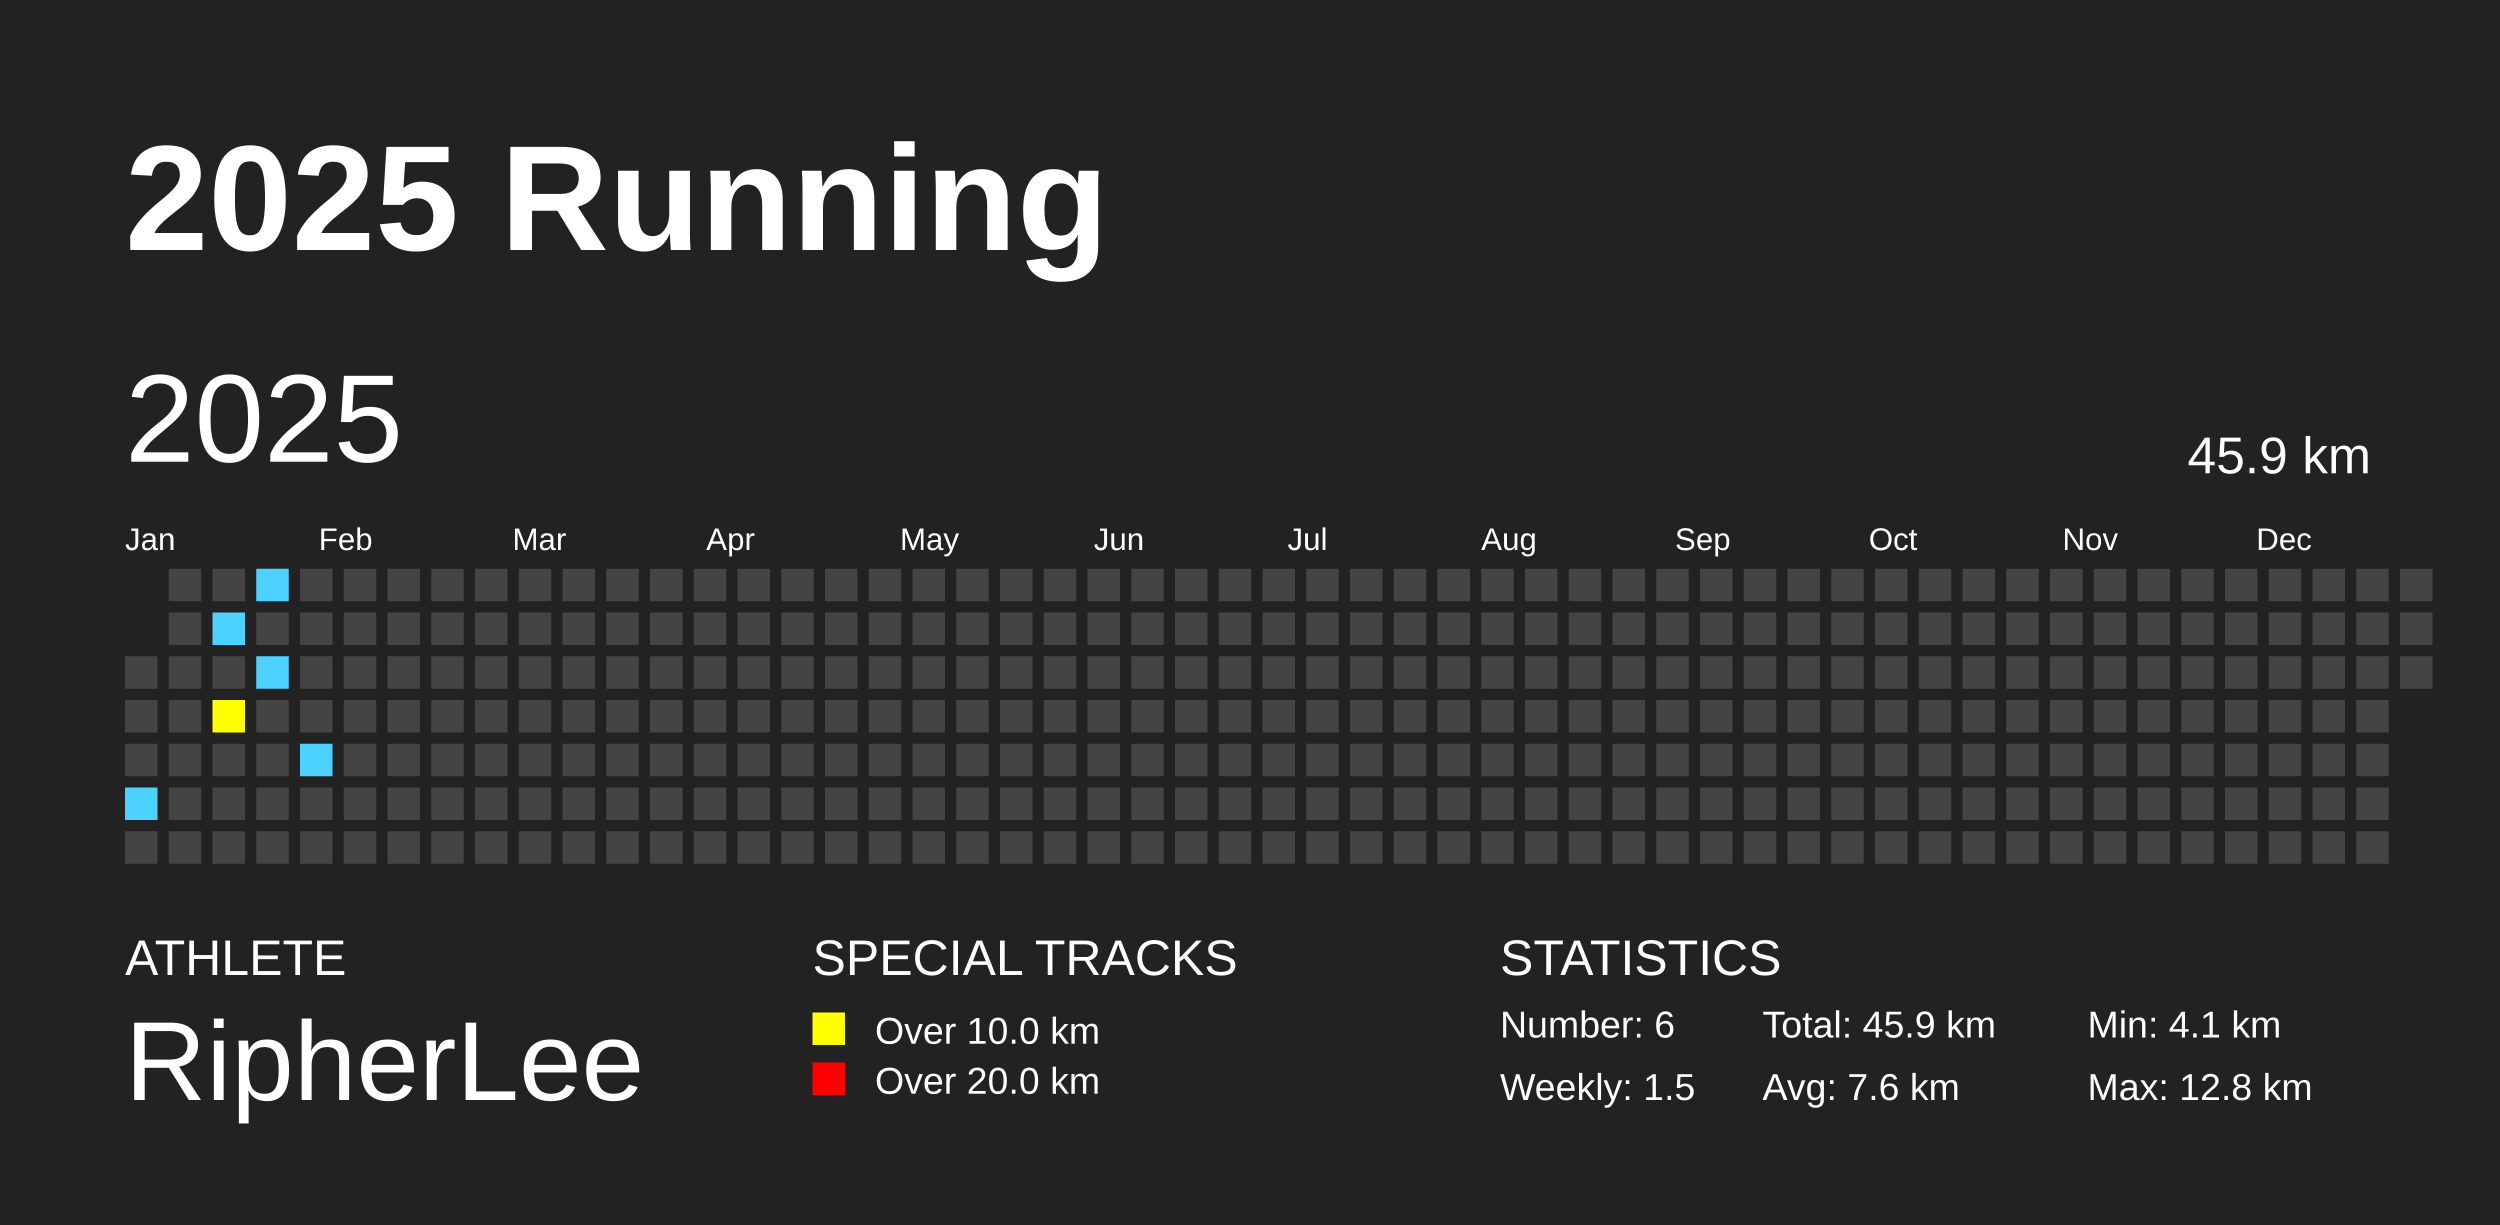
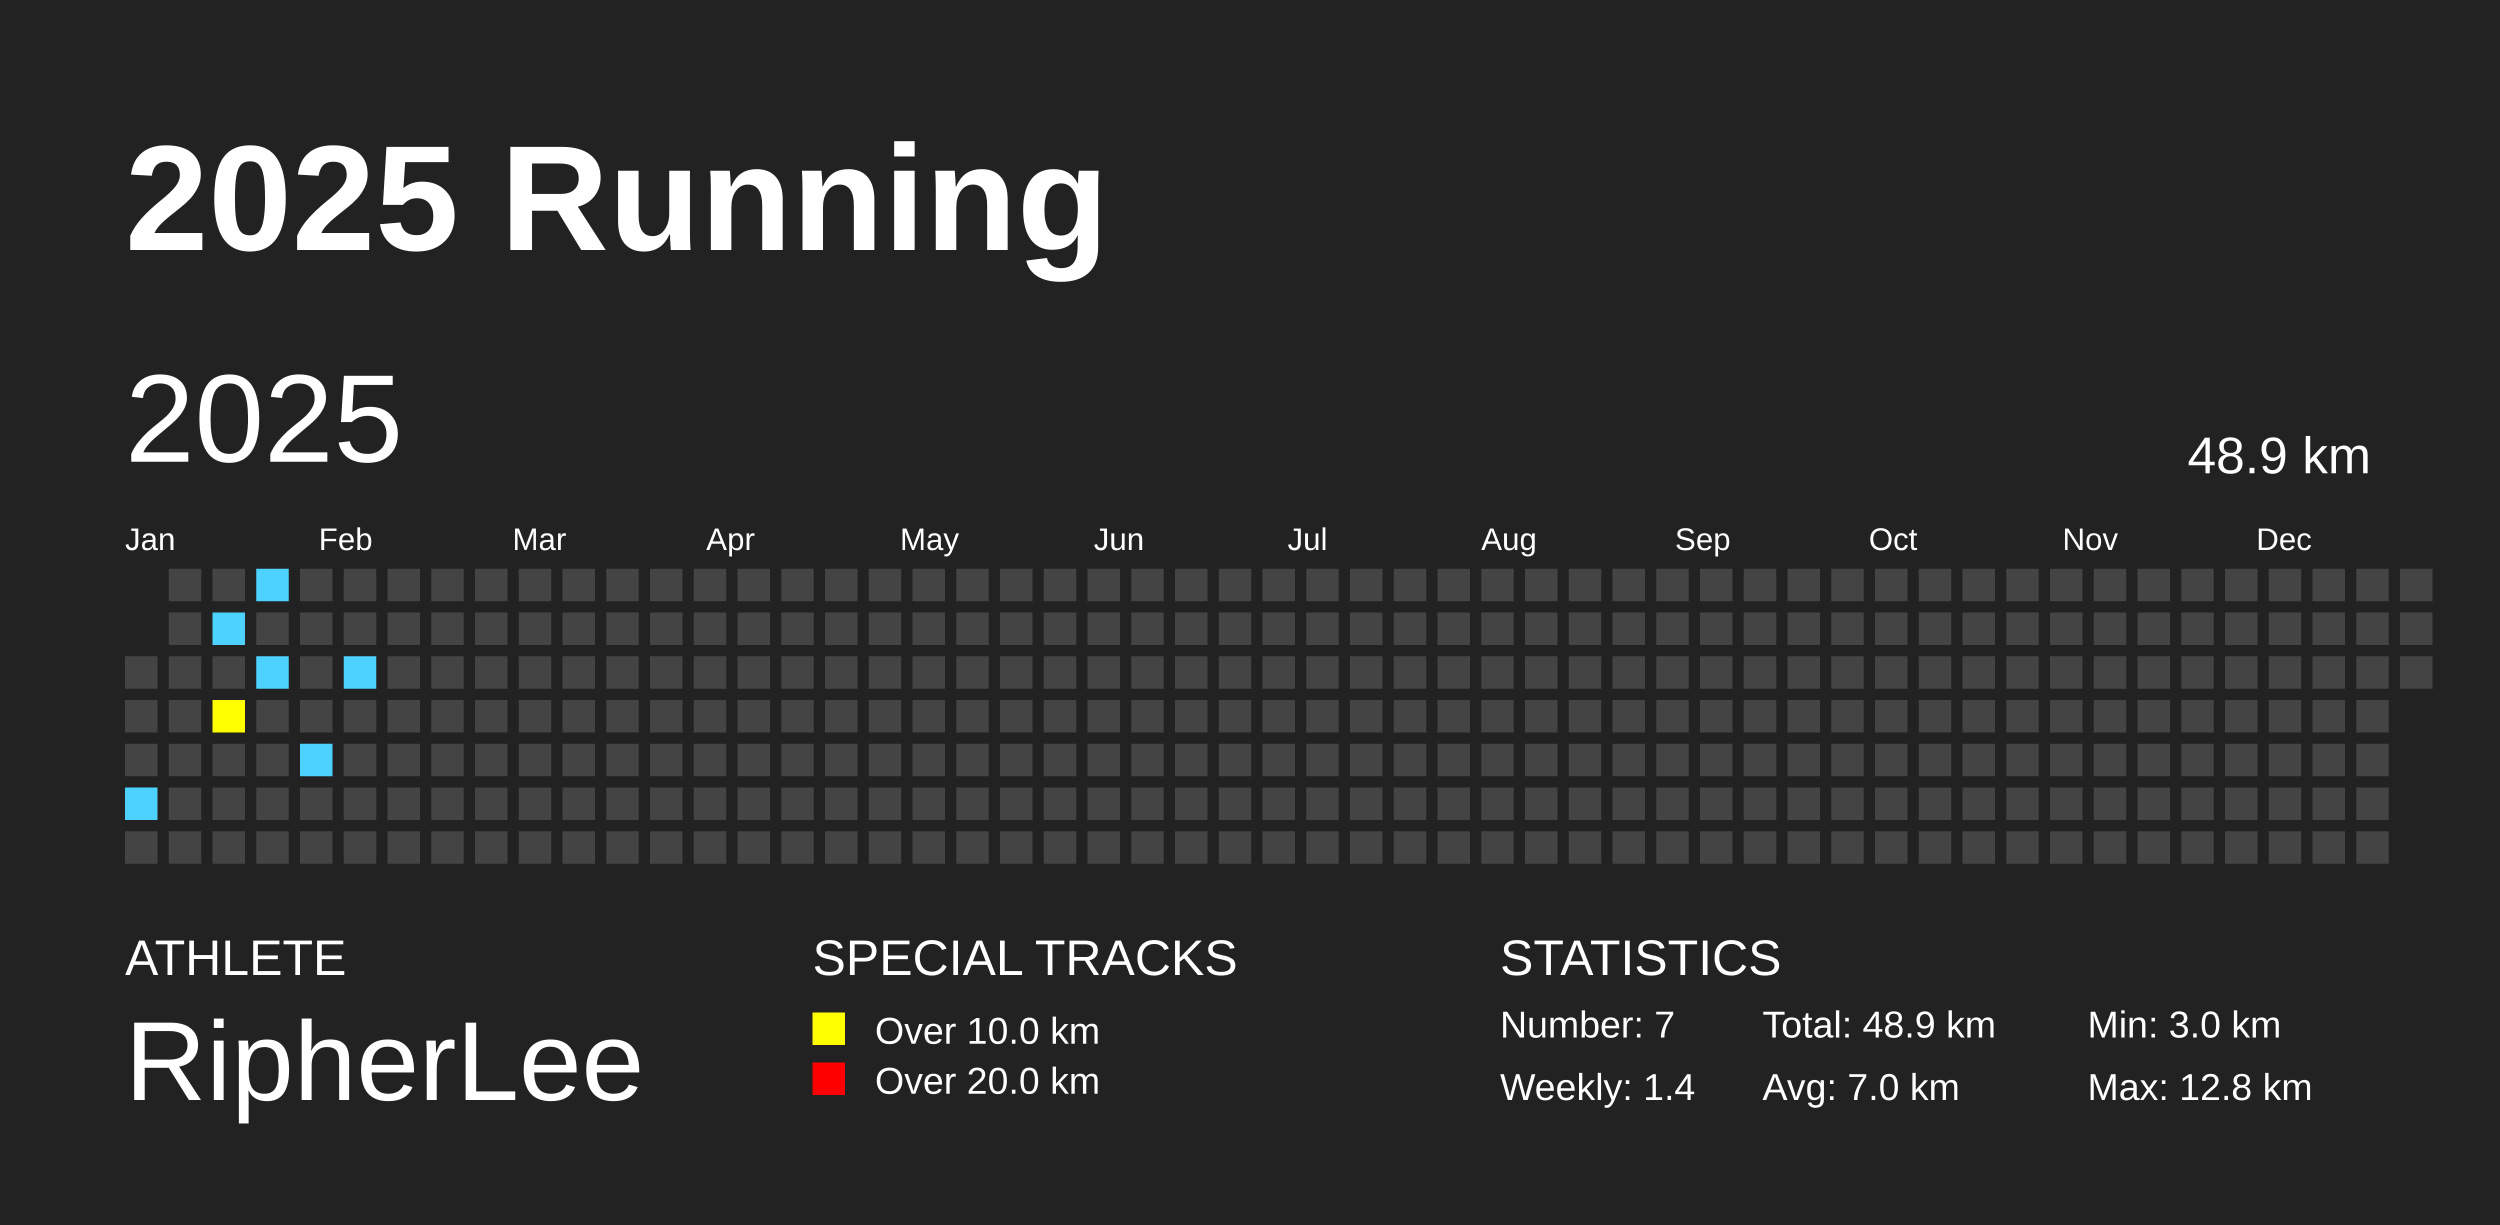
<svg xmlns="http://www.w3.org/2000/svg" baseProfile="full" height="98mm" version="1.1" viewBox="0,0,200,98" width="200mm">
  <defs />
  <rect fill="#222222" height="98" width="200" x="0" y="0" />
  <text fill="#FFFFFF" style="font-size:12px; font-family:Arial; font-weight:bold;" x="10" y="20">2025 Running</text>
  <text fill="#FFFFFF" style="font-size:4px; font-family:Arial" x="10" y="78">ATHLETE</text>
  <text fill="#FFFFFF" style="font-size:9px; font-family:Arial" x="10" y="88">RipherLee</text>
  <text fill="#FFFFFF" style="font-size:4px; font-family:Arial" x="65" y="78">SPECIAL TRACKS</text>
  <rect fill="yellow" height="2.6" width="2.6" x="65" y="81" />
  <text fill="#FFFFFF" style="font-size:3px; font-family:Arial" x="70" y="83.5">Over 10.0 km</text>
  <rect fill="red" height="2.6" width="2.6" x="65" y="85" />
  <text fill="#FFFFFF" style="font-size:3px; font-family:Arial" x="70" y="87.5">Over 20.0 km</text>
  <text fill="#FFFFFF" style="font-size:4px; font-family:Arial" x="120" y="78">STATISTICS</text>
-   <text fill="#FFFFFF" style="font-size:3px; font-family:Arial" x="120" y="83">Number: 6</text>
-   <text fill="#FFFFFF" style="font-size:3px; font-family:Arial" x="120" y="88">Weekly: 1.5</text>
-   <text fill="#FFFFFF" style="font-size:3px; font-family:Arial" x="141" y="83">Total: 45.9 km</text>
-   <text fill="#FFFFFF" style="font-size:3px; font-family:Arial" x="141" y="88">Avg: 7.6 km</text>
-   <text fill="#FFFFFF" style="font-size:3px; font-family:Arial" x="167" y="83">Min: 4.1 km</text>
+   <text fill="#FFFFFF" style="font-size:3px; font-family:Arial" x="120" y="83">Number: 7</text>
+   <text fill="#FFFFFF" style="font-size:3px; font-family:Arial" x="120" y="88">Weekly: 1.4</text>
+   <text fill="#FFFFFF" style="font-size:3px; font-family:Arial" x="141" y="83">Total: 48.9 km</text>
+   <text fill="#FFFFFF" style="font-size:3px; font-family:Arial" x="141" y="88">Avg: 7.0 km</text>
+   <text fill="#FFFFFF" style="font-size:3px; font-family:Arial" x="167" y="83">Min: 3.0 km</text>
  <text fill="#FFFFFF" style="font-size:3px; font-family:Arial" x="167" y="88">Max: 12.8 km</text>
  <text dominant-baseline="hanging" fill="#FFFFFF" style="font-size:10.0px; font-family:Arial;" x="10" y="30">2025</text>
-   <text dominant-baseline="hanging" fill="#FFFFFF" style="font-size:4.125px; font-family:Arial;" x="175" y="35">45.9 km</text>
+   <text dominant-baseline="hanging" fill="#FFFFFF" style="font-size:4.125px; font-family:Arial;" x="175" y="35">48.9 km</text>
  <text fill="#FFFFFF" style="font-size:2.5px; font-family:Arial" x="10.0" y="44">Jan</text>
  <text fill="#FFFFFF" style="font-size:2.5px; font-family:Arial" x="25.5" y="44">Feb</text>
  <text fill="#FFFFFF" style="font-size:2.5px; font-family:Arial" x="41.0" y="44">Mar</text>
  <text fill="#FFFFFF" style="font-size:2.5px; font-family:Arial" x="56.5" y="44">Apr</text>
  <text fill="#FFFFFF" style="font-size:2.5px; font-family:Arial" x="72.0" y="44">May</text>
  <text fill="#FFFFFF" style="font-size:2.5px; font-family:Arial" x="87.5" y="44">Jun</text>
  <text fill="#FFFFFF" style="font-size:2.5px; font-family:Arial" x="103.0" y="44">Jul</text>
  <text fill="#FFFFFF" style="font-size:2.5px; font-family:Arial" x="118.5" y="44">Aug</text>
  <text fill="#FFFFFF" style="font-size:2.5px; font-family:Arial" x="134.0" y="44">Sep</text>
  <text fill="#FFFFFF" style="font-size:2.5px; font-family:Arial" x="149.5" y="44">Oct</text>
  <text fill="#FFFFFF" style="font-size:2.5px; font-family:Arial" x="165.0" y="44">Nov</text>
  <text fill="#FFFFFF" style="font-size:2.5px; font-family:Arial" x="180.5" y="44">Dec</text>
  <rect fill="#444444" height="2.6" width="2.6" x="10.0" y="52.5" />
  <rect fill="#444444" height="2.6" width="2.6" x="10.0" y="56.0" />
  <rect fill="#444444" height="2.6" width="2.6" x="10.0" y="59.5" />
  <rect fill="#4DD2FF" height="2.6" width="2.6" x="10.0" y="63.0" />
  <rect fill="#444444" height="2.6" width="2.6" x="10.0" y="66.5" />
  <rect fill="#444444" height="2.6" width="2.6" x="13.5" y="45.5" />
  <rect fill="#444444" height="2.6" width="2.6" x="13.5" y="49.0" />
  <rect fill="#444444" height="2.6" width="2.6" x="13.5" y="52.5" />
  <rect fill="#444444" height="2.6" width="2.6" x="13.5" y="56.0" />
  <rect fill="#444444" height="2.6" width="2.6" x="13.5" y="59.5" />
  <rect fill="#444444" height="2.6" width="2.6" x="13.5" y="63.0" />
  <rect fill="#444444" height="2.6" width="2.6" x="13.5" y="66.5" />
  <rect fill="#444444" height="2.6" width="2.6" x="17.0" y="45.5" />
  <rect fill="#4DD2FF" height="2.6" width="2.6" x="17.0" y="49.0" />
  <rect fill="#444444" height="2.6" width="2.6" x="17.0" y="52.5" />
  <rect fill="yellow" height="2.6" width="2.6" x="17.0" y="56.0" />
  <rect fill="#444444" height="2.6" width="2.6" x="17.0" y="59.5" />
  <rect fill="#444444" height="2.6" width="2.6" x="17.0" y="63.0" />
  <rect fill="#444444" height="2.6" width="2.6" x="17.0" y="66.5" />
  <rect fill="#4DD2FF" height="2.6" width="2.6" x="20.5" y="45.5" />
  <rect fill="#444444" height="2.6" width="2.6" x="20.5" y="49.0" />
  <rect fill="#4DD2FF" height="2.6" width="2.6" x="20.5" y="52.5" />
  <rect fill="#444444" height="2.6" width="2.6" x="20.5" y="56.0" />
  <rect fill="#444444" height="2.6" width="2.6" x="20.5" y="59.5" />
  <rect fill="#444444" height="2.6" width="2.6" x="20.5" y="63.0" />
  <rect fill="#444444" height="2.6" width="2.6" x="20.5" y="66.5" />
  <rect fill="#444444" height="2.6" width="2.6" x="24.0" y="45.5" />
  <rect fill="#444444" height="2.6" width="2.6" x="24.0" y="49.0" />
  <rect fill="#444444" height="2.6" width="2.6" x="24.0" y="52.5" />
  <rect fill="#444444" height="2.6" width="2.6" x="24.0" y="56.0" />
  <rect fill="#4DD2FF" height="2.6" width="2.6" x="24.0" y="59.5" />
  <rect fill="#444444" height="2.6" width="2.6" x="24.0" y="63.0" />
  <rect fill="#444444" height="2.6" width="2.6" x="24.0" y="66.5" />
  <rect fill="#444444" height="2.6" width="2.6" x="27.5" y="45.5" />
  <rect fill="#444444" height="2.6" width="2.6" x="27.5" y="49.0" />
-   <rect fill="#444444" height="2.6" width="2.6" x="27.5" y="52.5" />
+   <rect fill="#4DD2FF" height="2.6" width="2.6" x="27.5" y="52.5" />
  <rect fill="#444444" height="2.6" width="2.6" x="27.5" y="56.0" />
  <rect fill="#444444" height="2.6" width="2.6" x="27.5" y="59.5" />
  <rect fill="#444444" height="2.6" width="2.6" x="27.5" y="63.0" />
  <rect fill="#444444" height="2.6" width="2.6" x="27.5" y="66.5" />
  <rect fill="#444444" height="2.6" width="2.6" x="31.0" y="45.5" />
  <rect fill="#444444" height="2.6" width="2.6" x="31.0" y="49.0" />
  <rect fill="#444444" height="2.6" width="2.6" x="31.0" y="52.5" />
  <rect fill="#444444" height="2.6" width="2.6" x="31.0" y="56.0" />
  <rect fill="#444444" height="2.6" width="2.6" x="31.0" y="59.5" />
  <rect fill="#444444" height="2.6" width="2.6" x="31.0" y="63.0" />
  <rect fill="#444444" height="2.6" width="2.6" x="31.0" y="66.5" />
  <rect fill="#444444" height="2.6" width="2.6" x="34.5" y="45.5" />
  <rect fill="#444444" height="2.6" width="2.6" x="34.5" y="49.0" />
  <rect fill="#444444" height="2.6" width="2.6" x="34.5" y="52.5" />
  <rect fill="#444444" height="2.6" width="2.6" x="34.5" y="56.0" />
  <rect fill="#444444" height="2.6" width="2.6" x="34.5" y="59.5" />
  <rect fill="#444444" height="2.6" width="2.6" x="34.5" y="63.0" />
  <rect fill="#444444" height="2.6" width="2.6" x="34.5" y="66.5" />
  <rect fill="#444444" height="2.6" width="2.6" x="38.0" y="45.5" />
  <rect fill="#444444" height="2.6" width="2.6" x="38.0" y="49.0" />
  <rect fill="#444444" height="2.6" width="2.6" x="38.0" y="52.5" />
  <rect fill="#444444" height="2.6" width="2.6" x="38.0" y="56.0" />
  <rect fill="#444444" height="2.6" width="2.6" x="38.0" y="59.5" />
  <rect fill="#444444" height="2.6" width="2.6" x="38.0" y="63.0" />
  <rect fill="#444444" height="2.6" width="2.6" x="38.0" y="66.5" />
  <rect fill="#444444" height="2.6" width="2.6" x="41.5" y="45.5" />
  <rect fill="#444444" height="2.6" width="2.6" x="41.5" y="49.0" />
  <rect fill="#444444" height="2.6" width="2.6" x="41.5" y="52.5" />
  <rect fill="#444444" height="2.6" width="2.6" x="41.5" y="56.0" />
  <rect fill="#444444" height="2.6" width="2.6" x="41.5" y="59.5" />
  <rect fill="#444444" height="2.6" width="2.6" x="41.5" y="63.0" />
  <rect fill="#444444" height="2.6" width="2.6" x="41.5" y="66.5" />
  <rect fill="#444444" height="2.6" width="2.6" x="45.0" y="45.5" />
  <rect fill="#444444" height="2.6" width="2.6" x="45.0" y="49.0" />
  <rect fill="#444444" height="2.6" width="2.6" x="45.0" y="52.5" />
  <rect fill="#444444" height="2.6" width="2.6" x="45.0" y="56.0" />
  <rect fill="#444444" height="2.6" width="2.6" x="45.0" y="59.5" />
  <rect fill="#444444" height="2.6" width="2.6" x="45.0" y="63.0" />
  <rect fill="#444444" height="2.6" width="2.6" x="45.0" y="66.5" />
  <rect fill="#444444" height="2.6" width="2.6" x="48.5" y="45.5" />
  <rect fill="#444444" height="2.6" width="2.6" x="48.5" y="49.0" />
  <rect fill="#444444" height="2.6" width="2.6" x="48.5" y="52.5" />
  <rect fill="#444444" height="2.6" width="2.6" x="48.5" y="56.0" />
  <rect fill="#444444" height="2.6" width="2.6" x="48.5" y="59.5" />
  <rect fill="#444444" height="2.6" width="2.6" x="48.5" y="63.0" />
  <rect fill="#444444" height="2.6" width="2.6" x="48.5" y="66.5" />
  <rect fill="#444444" height="2.6" width="2.6" x="52.0" y="45.5" />
  <rect fill="#444444" height="2.6" width="2.6" x="52.0" y="49.0" />
  <rect fill="#444444" height="2.6" width="2.6" x="52.0" y="52.5" />
  <rect fill="#444444" height="2.6" width="2.6" x="52.0" y="56.0" />
  <rect fill="#444444" height="2.6" width="2.6" x="52.0" y="59.5" />
  <rect fill="#444444" height="2.6" width="2.6" x="52.0" y="63.0" />
  <rect fill="#444444" height="2.6" width="2.6" x="52.0" y="66.5" />
  <rect fill="#444444" height="2.6" width="2.6" x="55.5" y="45.5" />
  <rect fill="#444444" height="2.6" width="2.6" x="55.5" y="49.0" />
  <rect fill="#444444" height="2.6" width="2.6" x="55.5" y="52.5" />
  <rect fill="#444444" height="2.6" width="2.6" x="55.5" y="56.0" />
  <rect fill="#444444" height="2.6" width="2.6" x="55.5" y="59.5" />
  <rect fill="#444444" height="2.6" width="2.6" x="55.5" y="63.0" />
  <rect fill="#444444" height="2.6" width="2.6" x="55.5" y="66.5" />
  <rect fill="#444444" height="2.6" width="2.6" x="59.0" y="45.5" />
  <rect fill="#444444" height="2.6" width="2.6" x="59.0" y="49.0" />
  <rect fill="#444444" height="2.6" width="2.6" x="59.0" y="52.5" />
  <rect fill="#444444" height="2.6" width="2.6" x="59.0" y="56.0" />
  <rect fill="#444444" height="2.6" width="2.6" x="59.0" y="59.5" />
  <rect fill="#444444" height="2.6" width="2.6" x="59.0" y="63.0" />
  <rect fill="#444444" height="2.6" width="2.6" x="59.0" y="66.5" />
  <rect fill="#444444" height="2.6" width="2.6" x="62.5" y="45.5" />
  <rect fill="#444444" height="2.6" width="2.6" x="62.5" y="49.0" />
  <rect fill="#444444" height="2.6" width="2.6" x="62.5" y="52.5" />
  <rect fill="#444444" height="2.6" width="2.6" x="62.5" y="56.0" />
  <rect fill="#444444" height="2.6" width="2.6" x="62.5" y="59.5" />
  <rect fill="#444444" height="2.6" width="2.6" x="62.5" y="63.0" />
  <rect fill="#444444" height="2.6" width="2.6" x="62.5" y="66.5" />
  <rect fill="#444444" height="2.6" width="2.6" x="66.0" y="45.5" />
  <rect fill="#444444" height="2.6" width="2.6" x="66.0" y="49.0" />
  <rect fill="#444444" height="2.6" width="2.6" x="66.0" y="52.5" />
  <rect fill="#444444" height="2.6" width="2.6" x="66.0" y="56.0" />
  <rect fill="#444444" height="2.6" width="2.6" x="66.0" y="59.5" />
  <rect fill="#444444" height="2.6" width="2.6" x="66.0" y="63.0" />
  <rect fill="#444444" height="2.6" width="2.6" x="66.0" y="66.5" />
  <rect fill="#444444" height="2.6" width="2.6" x="69.5" y="45.5" />
  <rect fill="#444444" height="2.6" width="2.6" x="69.5" y="49.0" />
  <rect fill="#444444" height="2.6" width="2.6" x="69.5" y="52.5" />
  <rect fill="#444444" height="2.6" width="2.6" x="69.5" y="56.0" />
  <rect fill="#444444" height="2.6" width="2.6" x="69.5" y="59.5" />
  <rect fill="#444444" height="2.6" width="2.6" x="69.5" y="63.0" />
  <rect fill="#444444" height="2.6" width="2.6" x="69.5" y="66.5" />
  <rect fill="#444444" height="2.6" width="2.6" x="73.0" y="45.5" />
  <rect fill="#444444" height="2.6" width="2.6" x="73.0" y="49.0" />
  <rect fill="#444444" height="2.6" width="2.6" x="73.0" y="52.5" />
  <rect fill="#444444" height="2.6" width="2.6" x="73.0" y="56.0" />
  <rect fill="#444444" height="2.6" width="2.6" x="73.0" y="59.5" />
  <rect fill="#444444" height="2.6" width="2.6" x="73.0" y="63.0" />
  <rect fill="#444444" height="2.6" width="2.6" x="73.0" y="66.5" />
  <rect fill="#444444" height="2.6" width="2.6" x="76.5" y="45.5" />
  <rect fill="#444444" height="2.6" width="2.6" x="76.5" y="49.0" />
  <rect fill="#444444" height="2.6" width="2.6" x="76.5" y="52.5" />
  <rect fill="#444444" height="2.6" width="2.6" x="76.5" y="56.0" />
  <rect fill="#444444" height="2.6" width="2.6" x="76.5" y="59.5" />
  <rect fill="#444444" height="2.6" width="2.6" x="76.5" y="63.0" />
  <rect fill="#444444" height="2.6" width="2.6" x="76.5" y="66.5" />
  <rect fill="#444444" height="2.6" width="2.6" x="80.0" y="45.5" />
  <rect fill="#444444" height="2.6" width="2.6" x="80.0" y="49.0" />
  <rect fill="#444444" height="2.6" width="2.6" x="80.0" y="52.5" />
  <rect fill="#444444" height="2.6" width="2.6" x="80.0" y="56.0" />
  <rect fill="#444444" height="2.6" width="2.6" x="80.0" y="59.5" />
  <rect fill="#444444" height="2.6" width="2.6" x="80.0" y="63.0" />
  <rect fill="#444444" height="2.6" width="2.6" x="80.0" y="66.5" />
  <rect fill="#444444" height="2.6" width="2.6" x="83.5" y="45.5" />
  <rect fill="#444444" height="2.6" width="2.6" x="83.5" y="49.0" />
  <rect fill="#444444" height="2.6" width="2.6" x="83.5" y="52.5" />
  <rect fill="#444444" height="2.6" width="2.6" x="83.5" y="56.0" />
  <rect fill="#444444" height="2.6" width="2.6" x="83.5" y="59.5" />
  <rect fill="#444444" height="2.6" width="2.6" x="83.5" y="63.0" />
  <rect fill="#444444" height="2.6" width="2.6" x="83.5" y="66.5" />
  <rect fill="#444444" height="2.6" width="2.6" x="87.0" y="45.5" />
  <rect fill="#444444" height="2.6" width="2.6" x="87.0" y="49.0" />
  <rect fill="#444444" height="2.6" width="2.6" x="87.0" y="52.5" />
  <rect fill="#444444" height="2.6" width="2.6" x="87.0" y="56.0" />
  <rect fill="#444444" height="2.6" width="2.6" x="87.0" y="59.5" />
  <rect fill="#444444" height="2.6" width="2.6" x="87.0" y="63.0" />
  <rect fill="#444444" height="2.6" width="2.6" x="87.0" y="66.5" />
  <rect fill="#444444" height="2.6" width="2.6" x="90.5" y="45.5" />
  <rect fill="#444444" height="2.6" width="2.6" x="90.5" y="49.0" />
  <rect fill="#444444" height="2.6" width="2.6" x="90.5" y="52.5" />
  <rect fill="#444444" height="2.6" width="2.6" x="90.5" y="56.0" />
  <rect fill="#444444" height="2.6" width="2.6" x="90.5" y="59.5" />
  <rect fill="#444444" height="2.6" width="2.6" x="90.5" y="63.0" />
  <rect fill="#444444" height="2.6" width="2.6" x="90.5" y="66.5" />
  <rect fill="#444444" height="2.6" width="2.6" x="94.0" y="45.5" />
  <rect fill="#444444" height="2.6" width="2.6" x="94.0" y="49.0" />
  <rect fill="#444444" height="2.6" width="2.6" x="94.0" y="52.5" />
  <rect fill="#444444" height="2.6" width="2.6" x="94.0" y="56.0" />
  <rect fill="#444444" height="2.6" width="2.6" x="94.0" y="59.5" />
  <rect fill="#444444" height="2.6" width="2.6" x="94.0" y="63.0" />
  <rect fill="#444444" height="2.6" width="2.6" x="94.0" y="66.5" />
  <rect fill="#444444" height="2.6" width="2.6" x="97.5" y="45.5" />
  <rect fill="#444444" height="2.6" width="2.6" x="97.5" y="49.0" />
  <rect fill="#444444" height="2.6" width="2.6" x="97.5" y="52.5" />
  <rect fill="#444444" height="2.6" width="2.6" x="97.5" y="56.0" />
  <rect fill="#444444" height="2.6" width="2.6" x="97.5" y="59.5" />
  <rect fill="#444444" height="2.6" width="2.6" x="97.5" y="63.0" />
  <rect fill="#444444" height="2.6" width="2.6" x="97.5" y="66.5" />
  <rect fill="#444444" height="2.6" width="2.6" x="101.0" y="45.5" />
  <rect fill="#444444" height="2.6" width="2.6" x="101.0" y="49.0" />
  <rect fill="#444444" height="2.6" width="2.6" x="101.0" y="52.5" />
  <rect fill="#444444" height="2.6" width="2.6" x="101.0" y="56.0" />
  <rect fill="#444444" height="2.6" width="2.6" x="101.0" y="59.5" />
  <rect fill="#444444" height="2.6" width="2.6" x="101.0" y="63.0" />
  <rect fill="#444444" height="2.6" width="2.6" x="101.0" y="66.5" />
  <rect fill="#444444" height="2.6" width="2.6" x="104.5" y="45.5" />
  <rect fill="#444444" height="2.6" width="2.6" x="104.5" y="49.0" />
  <rect fill="#444444" height="2.6" width="2.6" x="104.5" y="52.5" />
  <rect fill="#444444" height="2.6" width="2.6" x="104.5" y="56.0" />
  <rect fill="#444444" height="2.6" width="2.6" x="104.5" y="59.5" />
  <rect fill="#444444" height="2.6" width="2.6" x="104.5" y="63.0" />
  <rect fill="#444444" height="2.6" width="2.6" x="104.5" y="66.5" />
  <rect fill="#444444" height="2.6" width="2.6" x="108.0" y="45.5" />
  <rect fill="#444444" height="2.6" width="2.6" x="108.0" y="49.0" />
  <rect fill="#444444" height="2.6" width="2.6" x="108.0" y="52.5" />
  <rect fill="#444444" height="2.6" width="2.6" x="108.0" y="56.0" />
  <rect fill="#444444" height="2.6" width="2.6" x="108.0" y="59.5" />
  <rect fill="#444444" height="2.6" width="2.6" x="108.0" y="63.0" />
  <rect fill="#444444" height="2.6" width="2.6" x="108.0" y="66.5" />
  <rect fill="#444444" height="2.6" width="2.6" x="111.5" y="45.5" />
  <rect fill="#444444" height="2.6" width="2.6" x="111.5" y="49.0" />
  <rect fill="#444444" height="2.6" width="2.6" x="111.5" y="52.5" />
  <rect fill="#444444" height="2.6" width="2.6" x="111.5" y="56.0" />
  <rect fill="#444444" height="2.6" width="2.6" x="111.5" y="59.5" />
  <rect fill="#444444" height="2.6" width="2.6" x="111.5" y="63.0" />
  <rect fill="#444444" height="2.6" width="2.6" x="111.5" y="66.5" />
  <rect fill="#444444" height="2.6" width="2.6" x="115.0" y="45.5" />
  <rect fill="#444444" height="2.6" width="2.6" x="115.0" y="49.0" />
  <rect fill="#444444" height="2.6" width="2.6" x="115.0" y="52.5" />
  <rect fill="#444444" height="2.6" width="2.6" x="115.0" y="56.0" />
  <rect fill="#444444" height="2.6" width="2.6" x="115.0" y="59.5" />
  <rect fill="#444444" height="2.6" width="2.6" x="115.0" y="63.0" />
  <rect fill="#444444" height="2.6" width="2.6" x="115.0" y="66.5" />
  <rect fill="#444444" height="2.6" width="2.6" x="118.5" y="45.5" />
  <rect fill="#444444" height="2.6" width="2.6" x="118.5" y="49.0" />
  <rect fill="#444444" height="2.6" width="2.6" x="118.5" y="52.5" />
  <rect fill="#444444" height="2.6" width="2.6" x="118.5" y="56.0" />
  <rect fill="#444444" height="2.6" width="2.6" x="118.5" y="59.5" />
  <rect fill="#444444" height="2.6" width="2.6" x="118.5" y="63.0" />
  <rect fill="#444444" height="2.6" width="2.6" x="118.5" y="66.5" />
  <rect fill="#444444" height="2.6" width="2.6" x="122.0" y="45.5" />
  <rect fill="#444444" height="2.6" width="2.6" x="122.0" y="49.0" />
  <rect fill="#444444" height="2.6" width="2.6" x="122.0" y="52.5" />
  <rect fill="#444444" height="2.6" width="2.6" x="122.0" y="56.0" />
  <rect fill="#444444" height="2.6" width="2.6" x="122.0" y="59.5" />
  <rect fill="#444444" height="2.6" width="2.6" x="122.0" y="63.0" />
  <rect fill="#444444" height="2.6" width="2.6" x="122.0" y="66.5" />
  <rect fill="#444444" height="2.6" width="2.6" x="125.5" y="45.5" />
  <rect fill="#444444" height="2.6" width="2.6" x="125.5" y="49.0" />
  <rect fill="#444444" height="2.6" width="2.6" x="125.5" y="52.5" />
  <rect fill="#444444" height="2.6" width="2.6" x="125.5" y="56.0" />
  <rect fill="#444444" height="2.6" width="2.6" x="125.5" y="59.5" />
  <rect fill="#444444" height="2.6" width="2.6" x="125.5" y="63.0" />
  <rect fill="#444444" height="2.6" width="2.6" x="125.5" y="66.5" />
  <rect fill="#444444" height="2.6" width="2.6" x="129.0" y="45.5" />
  <rect fill="#444444" height="2.6" width="2.6" x="129.0" y="49.0" />
  <rect fill="#444444" height="2.6" width="2.6" x="129.0" y="52.5" />
  <rect fill="#444444" height="2.6" width="2.6" x="129.0" y="56.0" />
  <rect fill="#444444" height="2.6" width="2.6" x="129.0" y="59.5" />
  <rect fill="#444444" height="2.6" width="2.6" x="129.0" y="63.0" />
  <rect fill="#444444" height="2.6" width="2.6" x="129.0" y="66.5" />
  <rect fill="#444444" height="2.6" width="2.6" x="132.5" y="45.5" />
  <rect fill="#444444" height="2.6" width="2.6" x="132.5" y="49.0" />
  <rect fill="#444444" height="2.6" width="2.6" x="132.5" y="52.5" />
  <rect fill="#444444" height="2.6" width="2.6" x="132.5" y="56.0" />
  <rect fill="#444444" height="2.6" width="2.6" x="132.5" y="59.5" />
  <rect fill="#444444" height="2.6" width="2.6" x="132.5" y="63.0" />
  <rect fill="#444444" height="2.6" width="2.6" x="132.5" y="66.5" />
  <rect fill="#444444" height="2.6" width="2.6" x="136.0" y="45.5" />
  <rect fill="#444444" height="2.6" width="2.6" x="136.0" y="49.0" />
  <rect fill="#444444" height="2.6" width="2.6" x="136.0" y="52.5" />
  <rect fill="#444444" height="2.6" width="2.6" x="136.0" y="56.0" />
  <rect fill="#444444" height="2.6" width="2.6" x="136.0" y="59.5" />
  <rect fill="#444444" height="2.6" width="2.6" x="136.0" y="63.0" />
  <rect fill="#444444" height="2.6" width="2.6" x="136.0" y="66.5" />
  <rect fill="#444444" height="2.6" width="2.6" x="139.5" y="45.5" />
  <rect fill="#444444" height="2.6" width="2.6" x="139.5" y="49.0" />
  <rect fill="#444444" height="2.6" width="2.6" x="139.5" y="52.5" />
  <rect fill="#444444" height="2.6" width="2.6" x="139.5" y="56.0" />
  <rect fill="#444444" height="2.6" width="2.6" x="139.5" y="59.5" />
  <rect fill="#444444" height="2.6" width="2.6" x="139.5" y="63.0" />
  <rect fill="#444444" height="2.6" width="2.6" x="139.5" y="66.5" />
  <rect fill="#444444" height="2.6" width="2.6" x="143.0" y="45.5" />
  <rect fill="#444444" height="2.6" width="2.6" x="143.0" y="49.0" />
  <rect fill="#444444" height="2.6" width="2.6" x="143.0" y="52.5" />
  <rect fill="#444444" height="2.6" width="2.6" x="143.0" y="56.0" />
  <rect fill="#444444" height="2.6" width="2.6" x="143.0" y="59.5" />
  <rect fill="#444444" height="2.6" width="2.6" x="143.0" y="63.0" />
  <rect fill="#444444" height="2.6" width="2.6" x="143.0" y="66.5" />
  <rect fill="#444444" height="2.6" width="2.6" x="146.5" y="45.5" />
  <rect fill="#444444" height="2.6" width="2.6" x="146.5" y="49.0" />
  <rect fill="#444444" height="2.6" width="2.6" x="146.5" y="52.5" />
  <rect fill="#444444" height="2.6" width="2.6" x="146.5" y="56.0" />
  <rect fill="#444444" height="2.6" width="2.6" x="146.5" y="59.5" />
  <rect fill="#444444" height="2.6" width="2.6" x="146.5" y="63.0" />
  <rect fill="#444444" height="2.6" width="2.6" x="146.5" y="66.5" />
  <rect fill="#444444" height="2.6" width="2.6" x="150.0" y="45.5" />
  <rect fill="#444444" height="2.6" width="2.6" x="150.0" y="49.0" />
  <rect fill="#444444" height="2.6" width="2.6" x="150.0" y="52.5" />
  <rect fill="#444444" height="2.6" width="2.6" x="150.0" y="56.0" />
  <rect fill="#444444" height="2.6" width="2.6" x="150.0" y="59.5" />
  <rect fill="#444444" height="2.6" width="2.6" x="150.0" y="63.0" />
  <rect fill="#444444" height="2.6" width="2.6" x="150.0" y="66.5" />
  <rect fill="#444444" height="2.6" width="2.6" x="153.5" y="45.5" />
  <rect fill="#444444" height="2.6" width="2.6" x="153.5" y="49.0" />
  <rect fill="#444444" height="2.6" width="2.6" x="153.5" y="52.5" />
  <rect fill="#444444" height="2.6" width="2.6" x="153.5" y="56.0" />
  <rect fill="#444444" height="2.6" width="2.6" x="153.5" y="59.5" />
  <rect fill="#444444" height="2.6" width="2.6" x="153.5" y="63.0" />
  <rect fill="#444444" height="2.6" width="2.6" x="153.5" y="66.5" />
  <rect fill="#444444" height="2.6" width="2.6" x="157.0" y="45.5" />
  <rect fill="#444444" height="2.6" width="2.6" x="157.0" y="49.0" />
  <rect fill="#444444" height="2.6" width="2.6" x="157.0" y="52.5" />
  <rect fill="#444444" height="2.6" width="2.6" x="157.0" y="56.0" />
  <rect fill="#444444" height="2.6" width="2.6" x="157.0" y="59.5" />
  <rect fill="#444444" height="2.6" width="2.6" x="157.0" y="63.0" />
  <rect fill="#444444" height="2.6" width="2.6" x="157.0" y="66.5" />
  <rect fill="#444444" height="2.6" width="2.6" x="160.5" y="45.5" />
  <rect fill="#444444" height="2.6" width="2.6" x="160.5" y="49.0" />
  <rect fill="#444444" height="2.6" width="2.6" x="160.5" y="52.5" />
  <rect fill="#444444" height="2.6" width="2.6" x="160.5" y="56.0" />
  <rect fill="#444444" height="2.6" width="2.6" x="160.5" y="59.5" />
  <rect fill="#444444" height="2.6" width="2.6" x="160.5" y="63.0" />
  <rect fill="#444444" height="2.6" width="2.6" x="160.5" y="66.5" />
  <rect fill="#444444" height="2.6" width="2.6" x="164.0" y="45.5" />
  <rect fill="#444444" height="2.6" width="2.6" x="164.0" y="49.0" />
  <rect fill="#444444" height="2.6" width="2.6" x="164.0" y="52.5" />
  <rect fill="#444444" height="2.6" width="2.6" x="164.0" y="56.0" />
  <rect fill="#444444" height="2.6" width="2.6" x="164.0" y="59.5" />
  <rect fill="#444444" height="2.6" width="2.6" x="164.0" y="63.0" />
  <rect fill="#444444" height="2.6" width="2.6" x="164.0" y="66.5" />
  <rect fill="#444444" height="2.6" width="2.6" x="167.5" y="45.5" />
  <rect fill="#444444" height="2.6" width="2.6" x="167.5" y="49.0" />
  <rect fill="#444444" height="2.6" width="2.6" x="167.5" y="52.5" />
  <rect fill="#444444" height="2.6" width="2.6" x="167.5" y="56.0" />
  <rect fill="#444444" height="2.6" width="2.6" x="167.5" y="59.5" />
  <rect fill="#444444" height="2.6" width="2.6" x="167.5" y="63.0" />
  <rect fill="#444444" height="2.6" width="2.6" x="167.5" y="66.5" />
  <rect fill="#444444" height="2.6" width="2.6" x="171.0" y="45.5" />
  <rect fill="#444444" height="2.6" width="2.6" x="171.0" y="49.0" />
  <rect fill="#444444" height="2.6" width="2.6" x="171.0" y="52.5" />
  <rect fill="#444444" height="2.6" width="2.6" x="171.0" y="56.0" />
  <rect fill="#444444" height="2.6" width="2.6" x="171.0" y="59.5" />
  <rect fill="#444444" height="2.6" width="2.6" x="171.0" y="63.0" />
  <rect fill="#444444" height="2.6" width="2.6" x="171.0" y="66.5" />
  <rect fill="#444444" height="2.6" width="2.6" x="174.5" y="45.5" />
  <rect fill="#444444" height="2.6" width="2.6" x="174.5" y="49.0" />
  <rect fill="#444444" height="2.6" width="2.6" x="174.5" y="52.5" />
  <rect fill="#444444" height="2.6" width="2.6" x="174.5" y="56.0" />
  <rect fill="#444444" height="2.6" width="2.6" x="174.5" y="59.5" />
  <rect fill="#444444" height="2.6" width="2.6" x="174.5" y="63.0" />
  <rect fill="#444444" height="2.6" width="2.6" x="174.5" y="66.5" />
  <rect fill="#444444" height="2.6" width="2.6" x="178.0" y="45.5" />
  <rect fill="#444444" height="2.6" width="2.6" x="178.0" y="49.0" />
  <rect fill="#444444" height="2.6" width="2.6" x="178.0" y="52.5" />
  <rect fill="#444444" height="2.6" width="2.6" x="178.0" y="56.0" />
  <rect fill="#444444" height="2.6" width="2.6" x="178.0" y="59.5" />
  <rect fill="#444444" height="2.6" width="2.6" x="178.0" y="63.0" />
  <rect fill="#444444" height="2.6" width="2.6" x="178.0" y="66.5" />
  <rect fill="#444444" height="2.6" width="2.6" x="181.5" y="45.5" />
  <rect fill="#444444" height="2.6" width="2.6" x="181.5" y="49.0" />
  <rect fill="#444444" height="2.6" width="2.6" x="181.5" y="52.5" />
  <rect fill="#444444" height="2.6" width="2.6" x="181.5" y="56.0" />
  <rect fill="#444444" height="2.6" width="2.6" x="181.5" y="59.5" />
  <rect fill="#444444" height="2.6" width="2.6" x="181.5" y="63.0" />
  <rect fill="#444444" height="2.6" width="2.6" x="181.5" y="66.5" />
  <rect fill="#444444" height="2.6" width="2.6" x="185.0" y="45.5" />
  <rect fill="#444444" height="2.6" width="2.6" x="185.0" y="49.0" />
  <rect fill="#444444" height="2.6" width="2.6" x="185.0" y="52.5" />
  <rect fill="#444444" height="2.6" width="2.6" x="185.0" y="56.0" />
  <rect fill="#444444" height="2.6" width="2.6" x="185.0" y="59.5" />
  <rect fill="#444444" height="2.6" width="2.6" x="185.0" y="63.0" />
  <rect fill="#444444" height="2.6" width="2.6" x="185.0" y="66.5" />
  <rect fill="#444444" height="2.6" width="2.6" x="188.5" y="45.5" />
  <rect fill="#444444" height="2.6" width="2.6" x="188.5" y="49.0" />
  <rect fill="#444444" height="2.6" width="2.6" x="188.5" y="52.5" />
  <rect fill="#444444" height="2.6" width="2.6" x="188.5" y="56.0" />
  <rect fill="#444444" height="2.6" width="2.6" x="188.5" y="59.5" />
  <rect fill="#444444" height="2.6" width="2.6" x="188.5" y="63.0" />
  <rect fill="#444444" height="2.6" width="2.6" x="188.5" y="66.5" />
  <rect fill="#444444" height="2.6" width="2.6" x="192.0" y="45.5" />
  <rect fill="#444444" height="2.6" width="2.6" x="192.0" y="49.0" />
  <rect fill="#444444" height="2.6" width="2.6" x="192.0" y="52.5" />
</svg>
